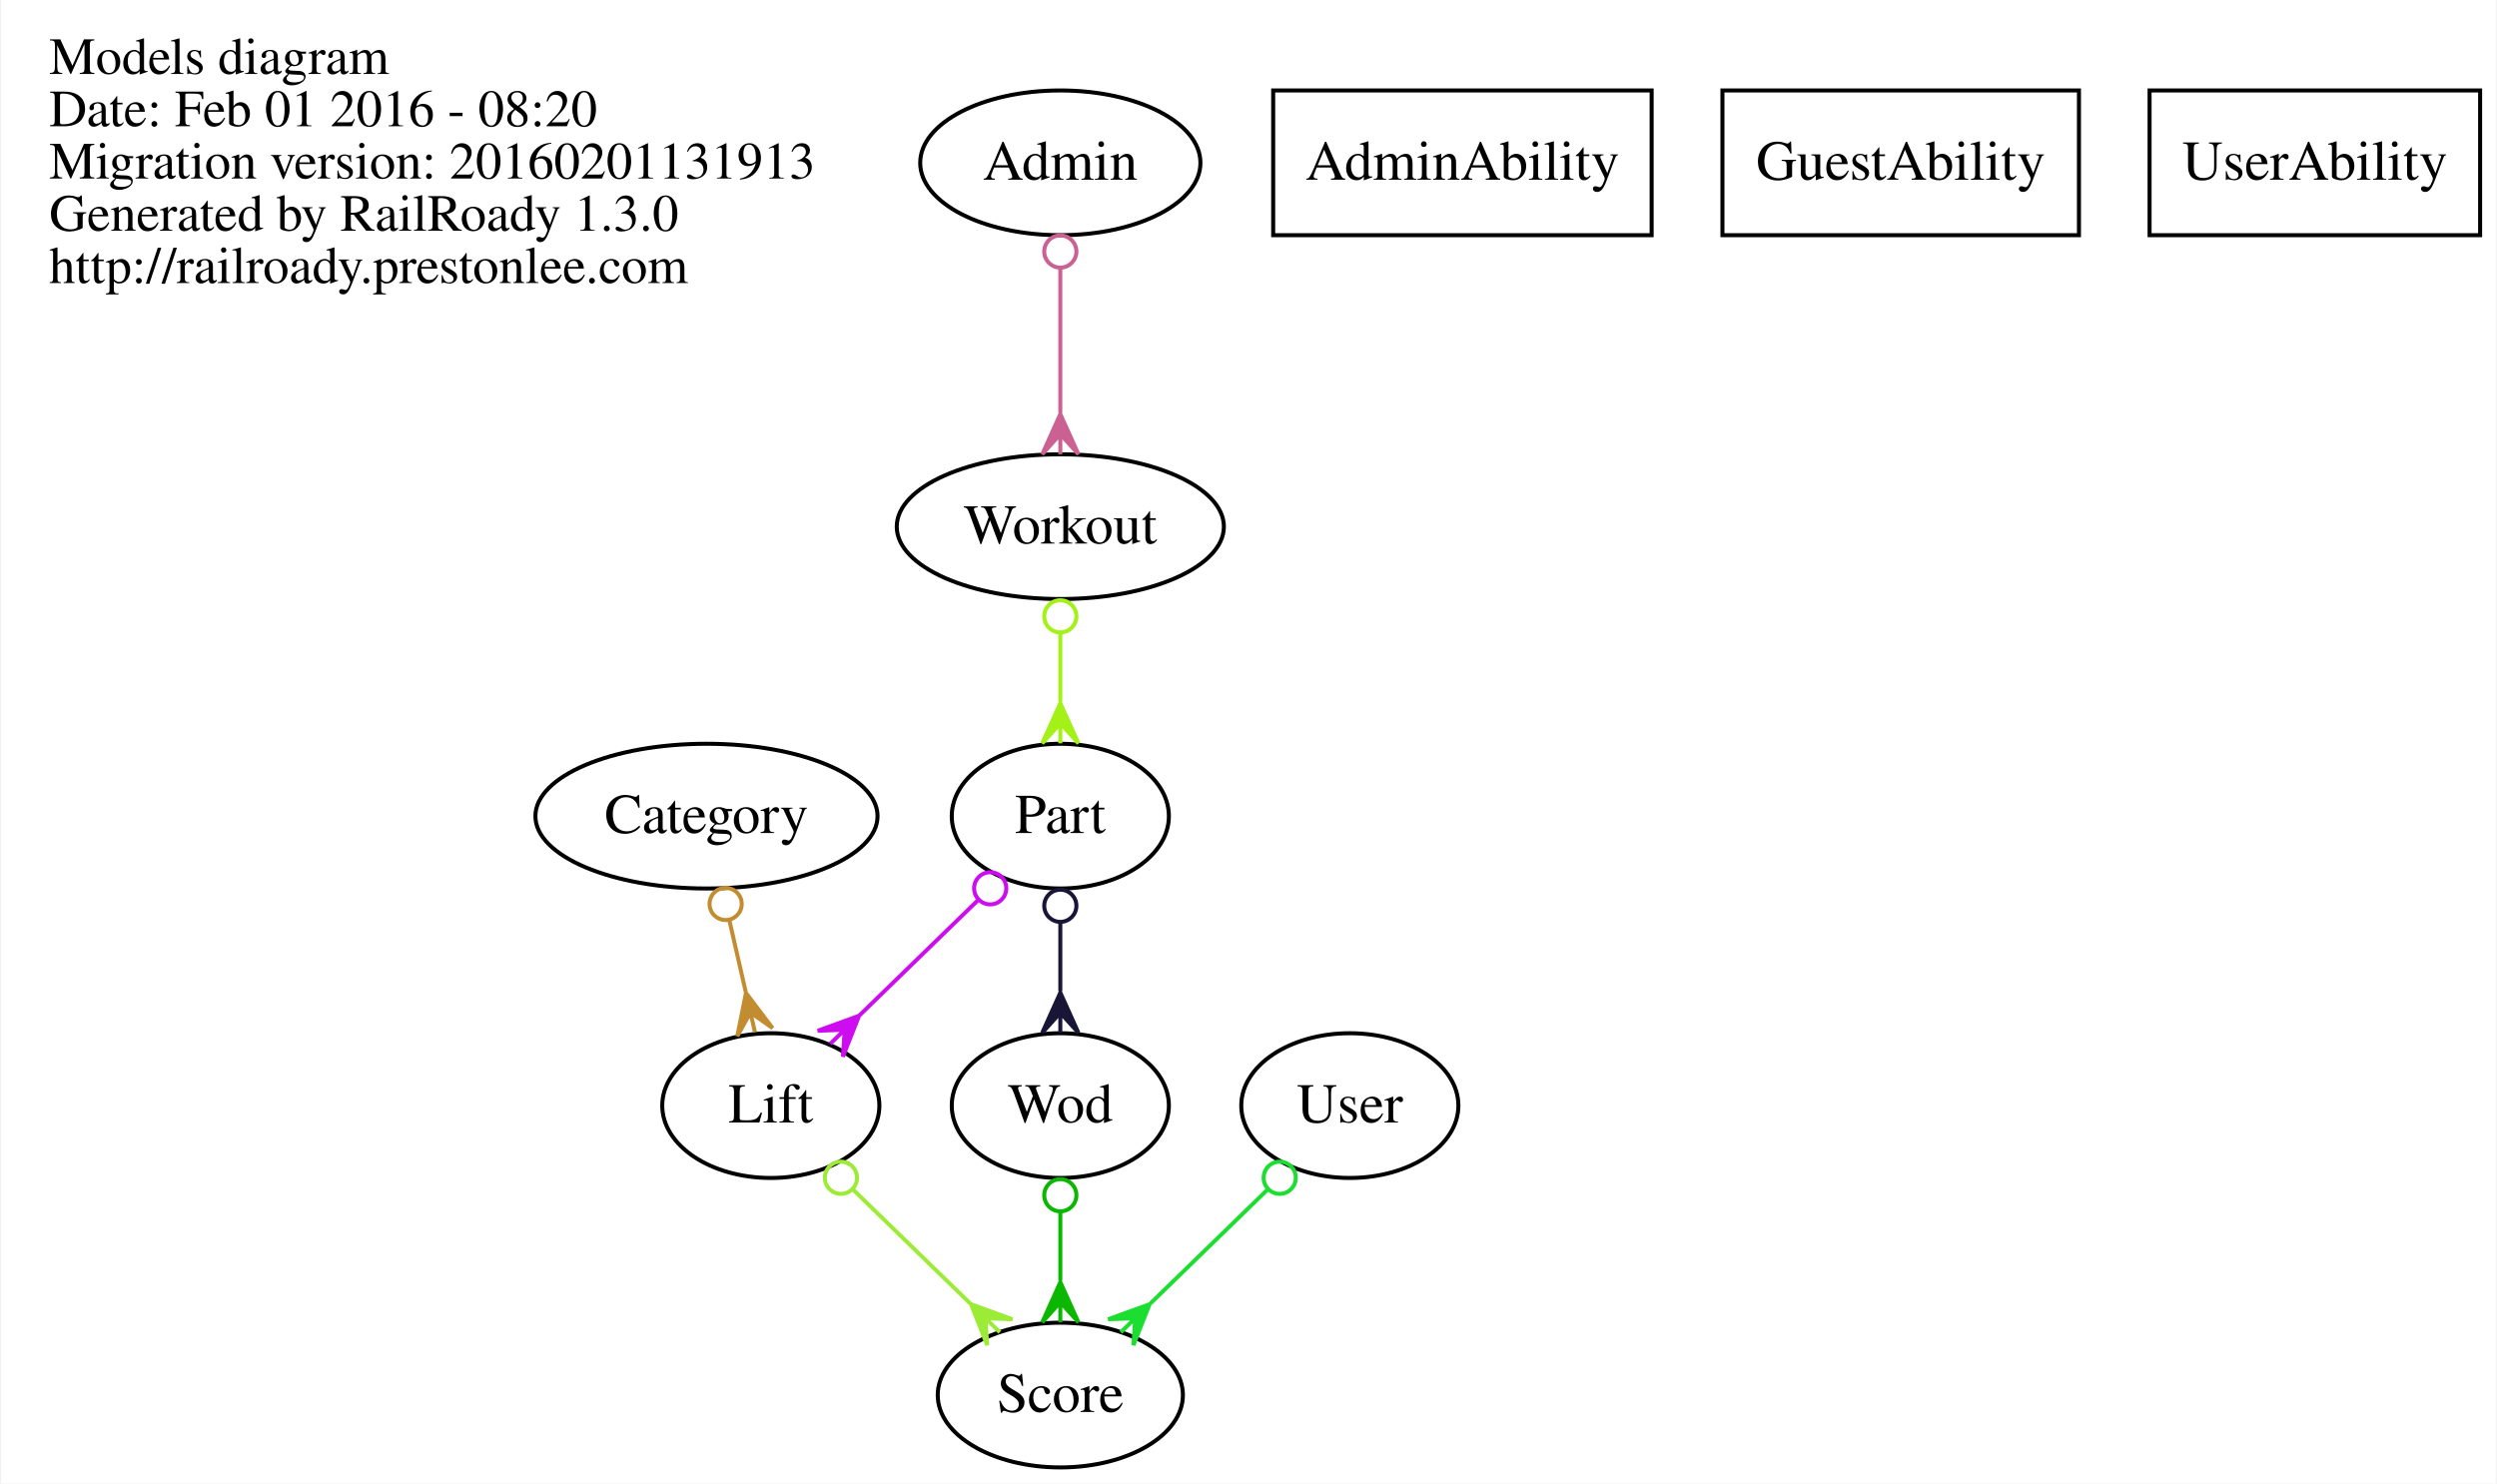
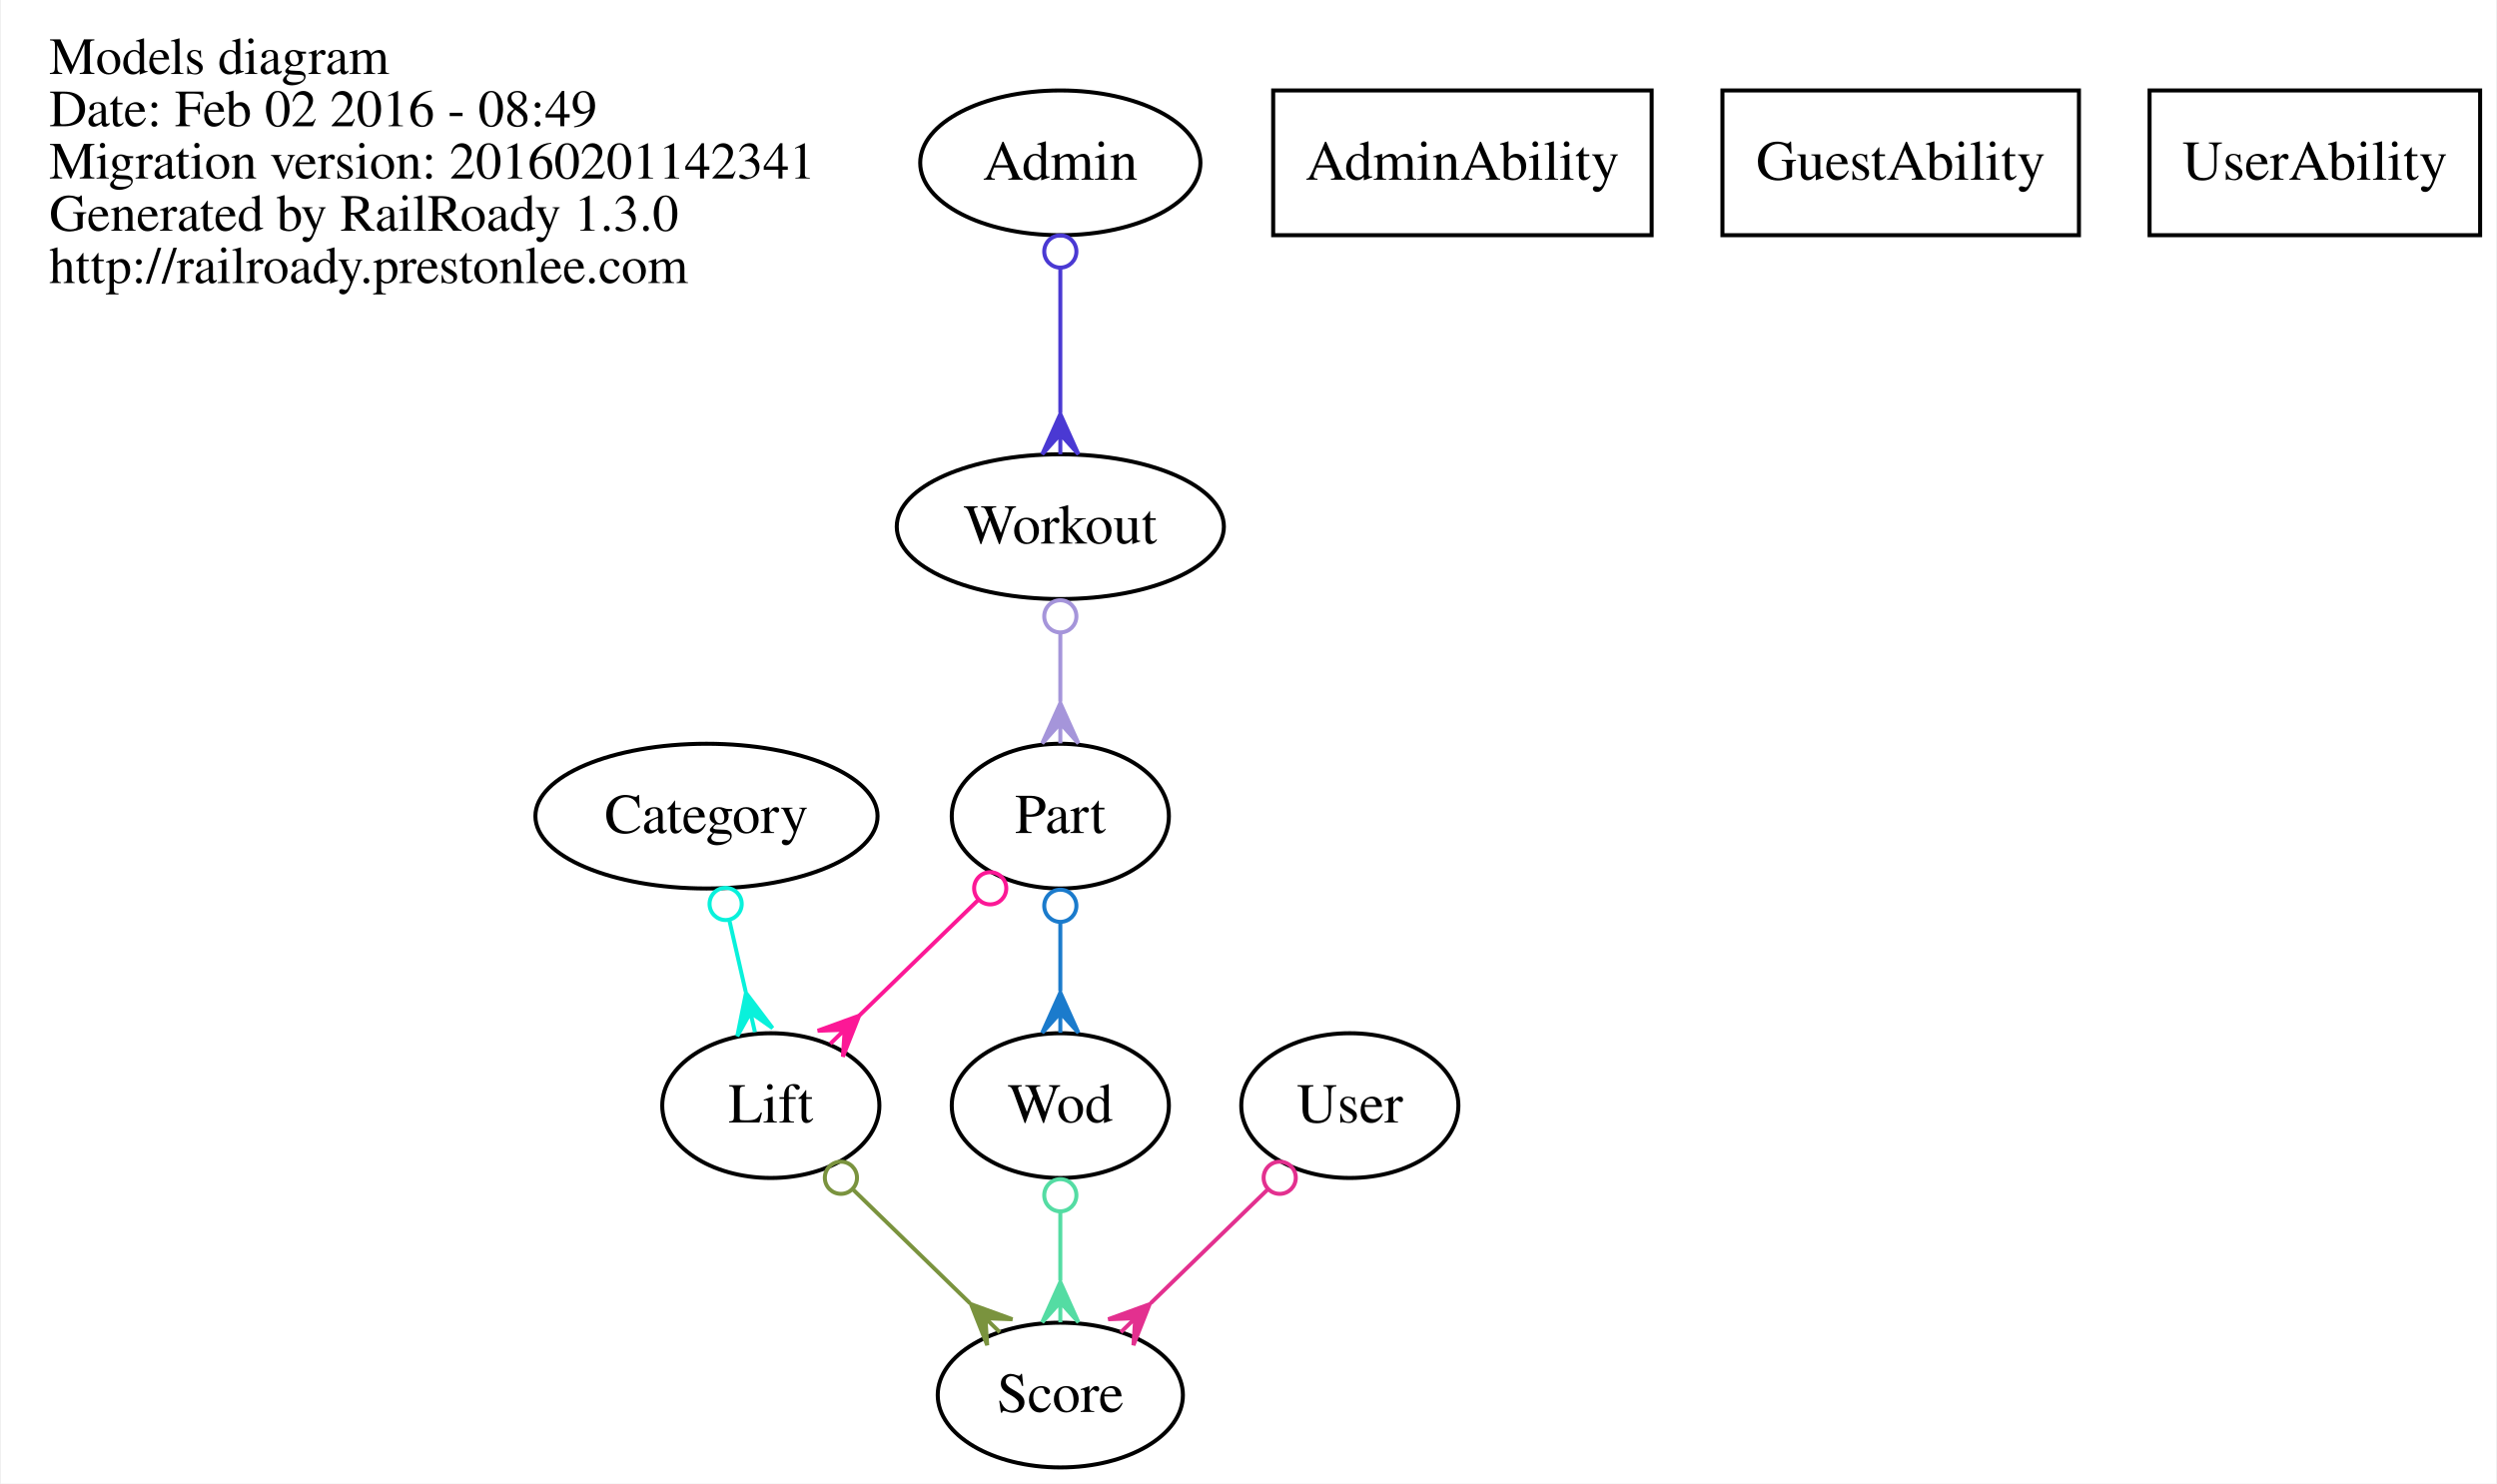
<svg xmlns="http://www.w3.org/2000/svg" width="621pt" height="369pt" viewBox="0.00 0.00 620.50 369.00">
  <g id="graph0" class="graph" transform="scale(1 1) rotate(0) translate(4 365)">
    <polygon fill="white" stroke="none" points="-4,4 -4,-365 616.501,-365 616.501,4 -4,4" />
    <g id="node1" class="node">
      <text text-anchor="start" x="8" y="-346.6" font-family="Times,serif" font-size="13.00">Models diagram</text>
-       <text text-anchor="start" x="8" y="-333.6" font-family="Times,serif" font-size="13.00">Date: Feb 01 2016 - 08:20</text>
-       <text text-anchor="start" x="8" y="-320.6" font-family="Times,serif" font-size="13.00">Migration version: 20160201131913</text>
+       <text text-anchor="start" x="8" y="-333.6" font-family="Times,serif" font-size="13.00">Date: Feb 02 2016 - 08:49</text>
+       <text text-anchor="start" x="8" y="-320.6" font-family="Times,serif" font-size="13.00">Migration version: 20160201142341</text>
      <text text-anchor="start" x="8" y="-307.6" font-family="Times,serif" font-size="13.00">Generated by RailRoady 1.3.0</text>
      <text text-anchor="start" x="8" y="-294.6" font-family="Times,serif" font-size="13.00">http://railroady.prestonlee.com</text>
    </g>
    <g id="node2" class="node">
      <ellipse fill="none" stroke="black" cx="259.45" cy="-324.5" rx="34.846" ry="18" />
      <text text-anchor="middle" x="259.45" y="-320.3" font-family="Times,serif" font-size="14.00">Admin</text>
    </g>
    <g id="node12" class="node">
      <ellipse fill="none" stroke="black" cx="259.45" cy="-234" rx="40.678" ry="18" />
      <text text-anchor="middle" x="259.45" y="-229.8" font-family="Times,serif" font-size="14.00">Workout</text>
    </g>
    <g id="edge1" class="edge">
-       <path fill="none" stroke="#cb6193" d="M259.45,-298.189C259.45,-286.971 259.45,-273.752 259.45,-262.311" />
-       <ellipse fill="none" stroke="#cb6193" cx="259.45" cy="-302.436" rx="4" ry="4" />
-       <polygon fill="#cb6193" stroke="#cb6193" points="259.45,-262.011 263.95,-252.011 259.45,-257.011 259.45,-252.011 259.45,-252.011 259.45,-252.011 259.45,-257.011 254.95,-252.011 259.45,-262.011 259.45,-262.011" />
+       <path fill="none" stroke="#4a39d3" d="M259.45,-298.189C259.45,-286.971 259.45,-273.752 259.45,-262.311" />
+       <ellipse fill="none" stroke="#4a39d3" cx="259.45" cy="-302.436" rx="4" ry="4" />
+       <polygon fill="#4a39d3" stroke="#4a39d3" points="259.45,-262.011 263.95,-252.011 259.45,-257.011 259.45,-252.011 259.45,-252.011 259.45,-252.011 259.45,-257.011 254.95,-252.011 259.45,-262.011 259.45,-262.011" />
    </g>
    <g id="node3" class="node">
      <polygon fill="none" stroke="black" points="406.509,-342.5 312.39,-342.5 312.39,-306.5 406.509,-306.5 406.509,-342.5" />
      <text text-anchor="middle" x="359.45" y="-320.3" font-family="Times,serif" font-size="14.00">AdminAbility</text>
    </g>
    <g id="node4" class="node">
      <ellipse fill="none" stroke="black" cx="171.45" cy="-162" rx="42.546" ry="18" />
      <text text-anchor="middle" x="171.45" y="-157.8" font-family="Times,serif" font-size="14.00">Category</text>
    </g>
    <g id="node6" class="node">
      <ellipse fill="none" stroke="black" cx="187.45" cy="-90" rx="27" ry="18" />
      <text text-anchor="middle" x="187.45" y="-85.8" font-family="Times,serif" font-size="14.00">Lift</text>
    </g>
    <g id="edge2" class="edge">
-       <path fill="none" stroke="#c28d30" d="M177.167,-135.987C178.478,-130.249 179.879,-124.121 181.211,-118.293" />
-       <ellipse fill="none" stroke="#c28d30" cx="176.214" cy="-140.156" rx="4" ry="4" />
-       <polygon fill="#c28d30" stroke="#c28d30" points="181.273,-118.024 187.888,-109.278 182.387,-113.15 183.501,-108.275 183.501,-108.275 183.501,-108.275 182.387,-113.15 179.114,-107.273 181.273,-118.024 181.273,-118.024" />
+       <path fill="none" stroke="#09f1db" d="M177.167,-135.987C178.478,-130.249 179.879,-124.121 181.211,-118.293" />
+       <ellipse fill="none" stroke="#09f1db" cx="176.214" cy="-140.156" rx="4" ry="4" />
+       <polygon fill="#09f1db" stroke="#09f1db" points="181.273,-118.024 187.888,-109.278 182.387,-113.15 183.501,-108.275 183.501,-108.275 183.501,-108.275 182.387,-113.15 179.114,-107.273 181.273,-118.024 181.273,-118.024" />
    </g>
    <g id="node5" class="node">
      <polygon fill="none" stroke="black" points="512.781,-342.5 424.118,-342.5 424.118,-306.5 512.781,-306.5 512.781,-342.5" />
      <text text-anchor="middle" x="468.45" y="-320.3" font-family="Times,serif" font-size="14.00">GuestAbility</text>
    </g>
    <g id="node8" class="node">
      <ellipse fill="none" stroke="black" cx="259.45" cy="-18" rx="30.486" ry="18" />
      <text text-anchor="middle" x="259.45" y="-13.8" font-family="Times,serif" font-size="14.00">Score</text>
    </g>
    <g id="edge3" class="edge">
-       <path fill="none" stroke="#9ceb36" d="M207.824,-69.192C216.913,-60.355 227.652,-49.914 236.975,-40.851" />
-       <ellipse fill="none" stroke="#9ceb36" cx="204.888" cy="-72.046" rx="4" ry="4" />
-       <polygon fill="#9ceb36" stroke="#9ceb36" points="237.235,-40.597 247.542,-36.853 240.82,-37.112 244.405,-33.626 244.405,-33.626 244.405,-33.626 240.82,-37.112 241.269,-30.4 237.235,-40.597 237.235,-40.597" />
+       <path fill="none" stroke="#7a933e" d="M207.824,-69.192C216.913,-60.355 227.652,-49.914 236.975,-40.851" />
+       <ellipse fill="none" stroke="#7a933e" cx="204.888" cy="-72.046" rx="4" ry="4" />
+       <polygon fill="#7a933e" stroke="#7a933e" points="237.235,-40.597 247.542,-36.853 240.82,-37.112 244.405,-33.626 244.405,-33.626 244.405,-33.626 240.82,-37.112 241.269,-30.4 237.235,-40.597 237.235,-40.597" />
    </g>
    <g id="node7" class="node">
      <ellipse fill="none" stroke="black" cx="259.45" cy="-162" rx="27" ry="18" />
      <text text-anchor="middle" x="259.45" y="-157.8" font-family="Times,serif" font-size="14.00">Part</text>
    </g>
    <g id="edge4" class="edge">
-       <path fill="none" stroke="#cd0def" d="M239.035,-141.152C229.788,-132.163 218.842,-121.52 209.416,-112.357" />
-       <ellipse fill="none" stroke="#cd0def" cx="242.011" cy="-144.046" rx="4" ry="4" />
-       <polygon fill="#cd0def" stroke="#cd0def" points="209.415,-112.356 205.382,-102.158 205.83,-108.87 202.245,-105.385 202.245,-105.385 202.245,-105.385 205.83,-108.87 199.109,-108.611 209.415,-112.356 209.415,-112.356" />
+       <path fill="none" stroke="#fc1896" d="M239.035,-141.152C229.788,-132.163 218.842,-121.52 209.416,-112.357" />
+       <ellipse fill="none" stroke="#fc1896" cx="242.011" cy="-144.046" rx="4" ry="4" />
+       <polygon fill="#fc1896" stroke="#fc1896" points="209.415,-112.356 205.382,-102.158 205.83,-108.87 202.245,-105.385 202.245,-105.385 202.245,-105.385 205.83,-108.87 199.109,-108.611 209.415,-112.356 209.415,-112.356" />
    </g>
    <g id="node11" class="node">
      <ellipse fill="none" stroke="black" cx="259.45" cy="-90" rx="27" ry="18" />
      <text text-anchor="middle" x="259.45" y="-85.8" font-family="Times,serif" font-size="14.00">Wod</text>
    </g>
    <g id="edge5" class="edge">
-       <path fill="none" stroke="#181537" d="M259.45,-135.64C259.45,-130.063 259.45,-124.132 259.45,-118.476" />
-       <ellipse fill="none" stroke="#181537" cx="259.45" cy="-139.697" rx="4" ry="4" />
-       <polygon fill="#181537" stroke="#181537" points="259.45,-118.104 263.95,-108.104 259.45,-113.104 259.45,-108.104 259.45,-108.104 259.45,-108.104 259.45,-113.104 254.95,-108.104 259.45,-118.104 259.45,-118.104" />
+       <path fill="none" stroke="#1b7bcc" d="M259.45,-135.64C259.45,-130.063 259.45,-124.132 259.45,-118.476" />
+       <ellipse fill="none" stroke="#1b7bcc" cx="259.45" cy="-139.697" rx="4" ry="4" />
+       <polygon fill="#1b7bcc" stroke="#1b7bcc" points="259.45,-118.104 263.95,-108.104 259.45,-113.104 259.45,-108.104 259.45,-108.104 259.45,-108.104 259.45,-113.104 254.95,-108.104 259.45,-118.104 259.45,-118.104" />
    </g>
    <g id="node9" class="node">
      <ellipse fill="none" stroke="black" cx="331.45" cy="-90" rx="27" ry="18" />
      <text text-anchor="middle" x="331.45" y="-85.8" font-family="Times,serif" font-size="14.00">User</text>
    </g>
    <g id="edge6" class="edge">
-       <path fill="none" stroke="#1cde30" d="M311.076,-69.192C301.986,-60.355 291.247,-49.914 281.925,-40.851" />
-       <ellipse fill="none" stroke="#1cde30" cx="314.011" cy="-72.046" rx="4" ry="4" />
-       <polygon fill="#1cde30" stroke="#1cde30" points="281.664,-40.597 277.631,-30.4 278.079,-37.112 274.494,-33.626 274.494,-33.626 274.494,-33.626 278.079,-37.112 271.357,-36.853 281.664,-40.597 281.664,-40.597" />
+       <path fill="none" stroke="#e3308f" d="M311.076,-69.192C301.986,-60.355 291.247,-49.914 281.925,-40.851" />
+       <ellipse fill="none" stroke="#e3308f" cx="314.011" cy="-72.046" rx="4" ry="4" />
+       <polygon fill="#e3308f" stroke="#e3308f" points="281.664,-40.597 277.631,-30.4 278.079,-37.112 274.494,-33.626 274.494,-33.626 274.494,-33.626 278.079,-37.112 271.357,-36.853 281.664,-40.597 281.664,-40.597" />
    </g>
    <g id="node10" class="node">
      <polygon fill="none" stroke="black" points="612.553,-342.5 530.346,-342.5 530.346,-306.5 612.553,-306.5 612.553,-342.5" />
      <text text-anchor="middle" x="571.45" y="-320.3" font-family="Times,serif" font-size="14.00">UserAbility</text>
    </g>
    <g id="edge7" class="edge">
-       <path fill="none" stroke="#0cb701" d="M259.45,-63.64C259.45,-58.063 259.45,-52.132 259.45,-46.476" />
-       <ellipse fill="none" stroke="#0cb701" cx="259.45" cy="-67.697" rx="4" ry="4" />
-       <polygon fill="#0cb701" stroke="#0cb701" points="259.45,-46.104 263.95,-36.104 259.45,-41.104 259.45,-36.104 259.45,-36.104 259.45,-36.104 259.45,-41.104 254.95,-36.104 259.45,-46.104 259.45,-46.104" />
+       <path fill="none" stroke="#54dca3" d="M259.45,-63.64C259.45,-58.063 259.45,-52.132 259.45,-46.476" />
+       <ellipse fill="none" stroke="#54dca3" cx="259.45" cy="-67.697" rx="4" ry="4" />
+       <polygon fill="#54dca3" stroke="#54dca3" points="259.45,-46.104 263.95,-36.104 259.45,-41.104 259.45,-36.104 259.45,-36.104 259.45,-36.104 259.45,-41.104 254.95,-36.104 259.45,-46.104 259.45,-46.104" />
    </g>
    <g id="edge8" class="edge">
-       <path fill="none" stroke="#a3f117" d="M259.45,-207.64C259.45,-202.063 259.45,-196.132 259.45,-190.476" />
-       <ellipse fill="none" stroke="#a3f117" cx="259.45" cy="-211.697" rx="4" ry="4" />
-       <polygon fill="#a3f117" stroke="#a3f117" points="259.45,-190.104 263.95,-180.104 259.45,-185.104 259.45,-180.104 259.45,-180.104 259.45,-180.104 259.45,-185.104 254.95,-180.104 259.45,-190.104 259.45,-190.104" />
+       <path fill="none" stroke="#a595da" d="M259.45,-207.64C259.45,-202.063 259.45,-196.132 259.45,-190.476" />
+       <ellipse fill="none" stroke="#a595da" cx="259.45" cy="-211.697" rx="4" ry="4" />
+       <polygon fill="#a595da" stroke="#a595da" points="259.45,-190.104 263.95,-180.104 259.45,-185.104 259.45,-180.104 259.45,-180.104 259.45,-180.104 259.45,-185.104 254.95,-180.104 259.45,-190.104 259.45,-190.104" />
    </g>
  </g>
</svg>
